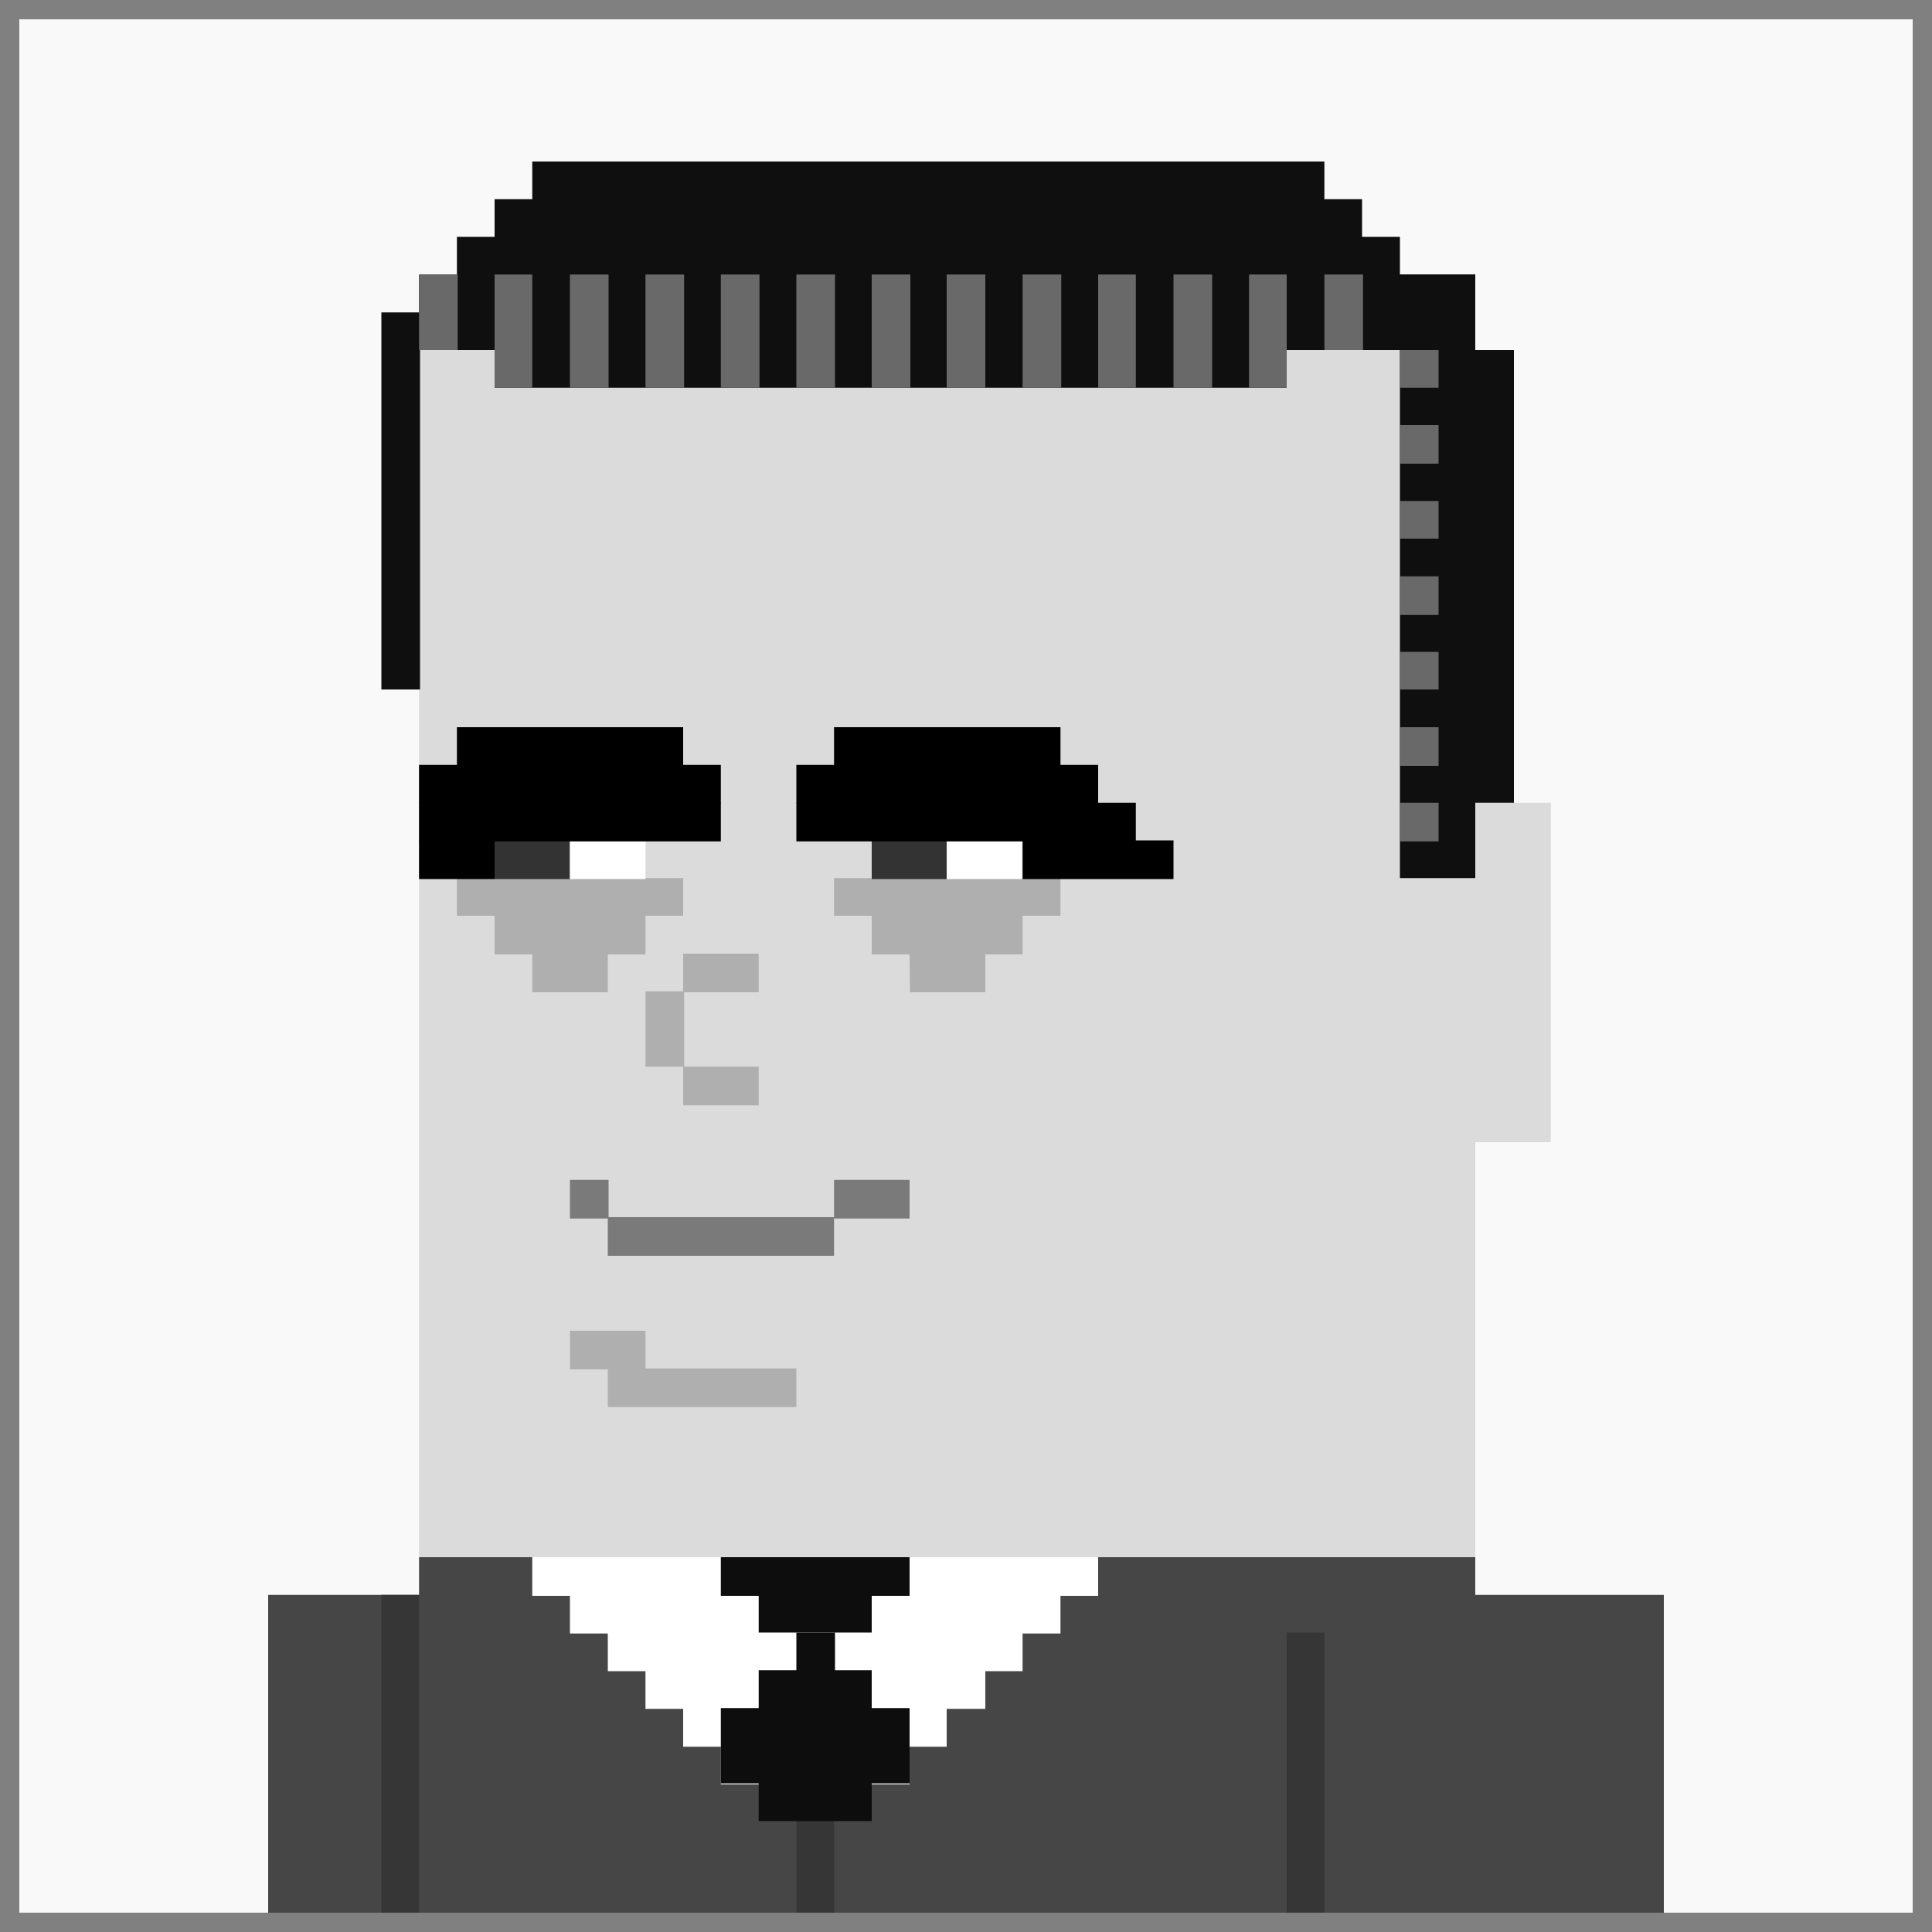
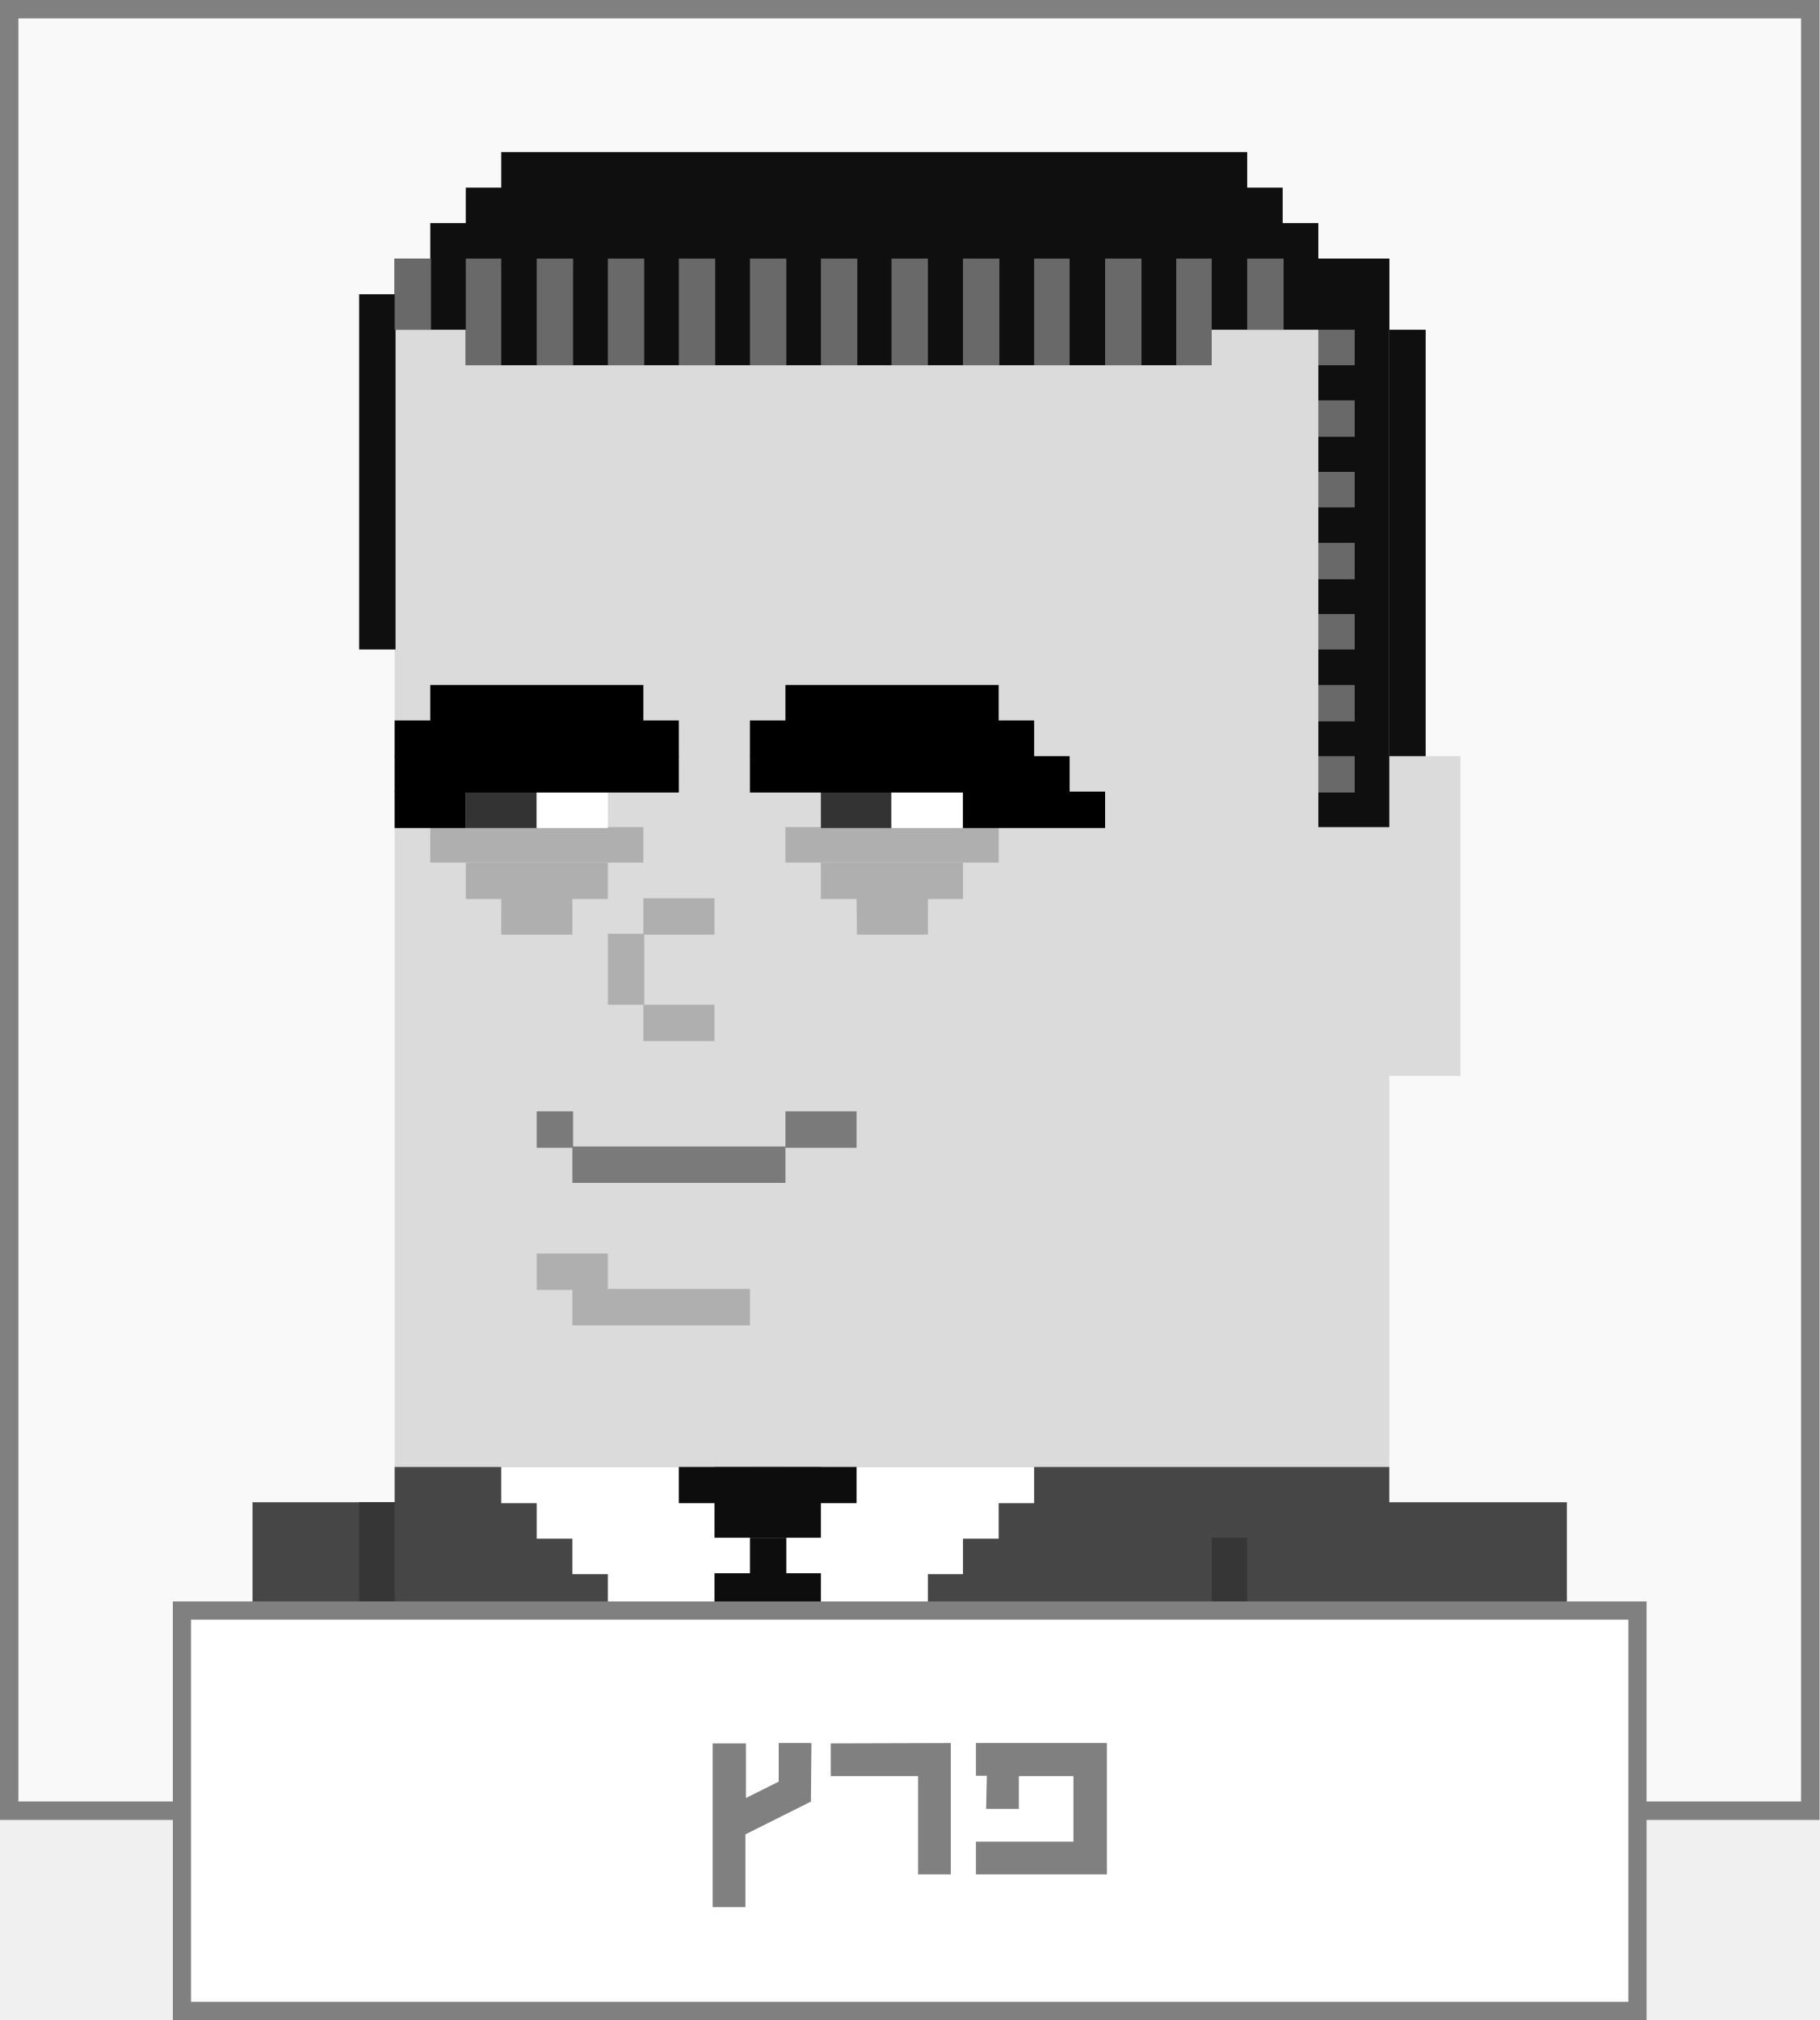
- <svg xmlns="http://www.w3.org/2000/svg" viewBox="0 0 100 100">
+ <svg xmlns="http://www.w3.org/2000/svg" viewBox="0 0 100 111">
  <defs>
    <style>.cls-1{fill:#f9f9f9;}.cls-2{fill:gray;}.cls-3{fill:#464646;}.cls-4{fill:#363636;}.cls-5{fill:#fff;}.cls-6{fill:#0d0d0d;}.cls-7{fill:#dbdbdb;}.cls-8{fill:#afafaf;}.cls-9{fill:#333;}.cls-10{fill:#7a7a7a;}.cls-11{fill:#0f0f0f;}.cls-12{fill:#696969;}</style>
  </defs>
  <g id="Layer_2" data-name="Layer 2">
    <g id="Layer_5" data-name="Layer 5">
      <g id="sqr-bw-peretz">
        <rect class="cls-1" width="100" height="100" />
        <path class="cls-2" d="M99,1V99H1V1H99m1-1H0V100H100V0Z" />
        <rect class="cls-3" x="13.88" y="82.55" width="17.58" height="17.45" />
        <rect class="cls-4" x="19.74" y="82.55" width="7.81" height="17.45" />
        <rect class="cls-3" x="21.69" y="80.6" width="54.67" height="19.4" />
        <rect class="cls-4" x="41.22" y="80.6" width="1.95" height="19.4" />
        <path class="cls-5" d="M29.5,82.55H54.89v2H29.5Z" />
        <path class="cls-5" d="M27.55,80.6H56.84v2H27.55Z" />
        <path class="cls-5" d="M31.46,84.5H52.93v2H31.46Z" />
        <path class="cls-5" d="M33.41,86.45H51v2H33.41Z" />
        <path class="cls-5" d="M35.36,88.41H49v2H35.36Z" />
        <path class="cls-5" d="M37.31,90.36h9.77v2H37.31Z" />
        <path class="cls-6" d="M37.31,88.41h9.77v3.9H37.31Z" />
        <path class="cls-6" d="M39.27,80.6h5.85v3.9H39.27Z" />
        <path class="cls-6" d="M41.22,84.5h2v2h-2Z" />
        <path class="cls-6" d="M39.27,86.45h5.85v7.81H39.27Z" />
        <path class="cls-6" d="M37.31,80.6h9.77v2H37.31Z" />
        <path class="cls-7" d="M21.69,18.12H76.36V80.6H21.69Z" />
        <path class="cls-7" d="M70.5,41.55h9.77V59.12H70.5Z" />
        <path class="cls-8" d="M47.08,49.36H51v2h-3.9Z" />
        <path class="cls-8" d="M45.12,47.4h7.81v2H45.12Z" />
        <path class="cls-8" d="M43.17,45.45H54.89V47.4H43.17Z" />
        <path class="cls-9" d="M45.12,43.5H49v2H45.12Z" />
        <path class="cls-5" d="M49,43.5h3.9v2H49Z" />
        <path d="M52.93,43.5h7.81v2H52.93Z" />
        <path d="M41.22,41.55H58.79v2H41.22Z" />
        <path d="M41.22,39.59H56.84v2H41.22Z" />
        <path d="M43.17,37.64H54.89v2H43.17Z" />
        <path class="cls-8" d="M27.55,49.36h3.91v2H27.55Z" />
        <path class="cls-8" d="M25.6,47.4h7.81v2H25.6Z" />
        <path class="cls-8" d="M23.65,45.45H35.36V47.4H23.65Z" />
        <path class="cls-9" d="M25.6,43.5h3.9v2H25.6Z" />
        <path class="cls-5" d="M29.5,43.5h3.91v2H29.5Z" />
        <path d="M21.69,43.5H25.6v2H21.69Z" />
        <path d="M21.69,41.55H37.31v2H21.69Z" />
        <path d="M21.69,39.59H37.31v2H21.69Z" />
        <path d="M23.65,37.64H35.36v2H23.65Z" />
        <path class="cls-10" d="M31.46,63H43.17v2H31.46Z" />
        <path class="cls-10" d="M43.17,61.07h3.91v2H43.17Z" />
        <path class="cls-10" d="M29.5,61.07h2v2h-2Z" />
        <path class="cls-8" d="M35.36,49.36h3.91v2H35.36Z" />
        <path class="cls-8" d="M35.36,55.21h3.91v2H35.36Z" />
        <path class="cls-8" d="M33.41,51.31h2v3.9h-2Z" />
        <path class="cls-11" d="M21.69,14.21H76.36v3.91H21.69Z" />
        <path class="cls-11" d="M23.65,12.26H72.46v3.91H23.65Z" />
        <path class="cls-11" d="M25.6,10.31H70.5v3.9H25.6Z" />
        <path class="cls-11" d="M27.55,8.36h41v3.9h-41Z" />
        <path class="cls-11" d="M25.6,16.17h41v3.9h-41Z" />
        <path class="cls-11" d="M72.46,14.21h3.9V45.45h-3.9Z" />
        <path class="cls-11" d="M76.36,18.12h2V41.55h-2Z" />
        <path class="cls-11" d="M19.74,16.17h2V35.69h-2Z" />
        <path class="cls-12" d="M68.55,14.21h2v3.91h-2Z" />
        <path class="cls-12" d="M64.65,14.21H66.6v5.86H64.65Z" />
        <path class="cls-12" d="M60.74,14.21h2v5.86h-2Z" />
        <path class="cls-12" d="M56.84,14.21h1.95v5.86H56.84Z" />
        <path class="cls-12" d="M52.93,14.21h2v5.86h-2Z" />
        <path class="cls-12" d="M49,14.21H51v5.86H49Z" />
        <path class="cls-12" d="M45.12,14.21h2v5.86h-2Z" />
        <path class="cls-12" d="M41.22,14.21h2v5.86h-2Z" />
        <path class="cls-12" d="M37.31,14.21h2v5.86h-2Z" />
        <path class="cls-12" d="M33.41,14.21h2v5.86h-2Z" />
        <path class="cls-12" d="M29.5,14.21h2v5.86h-2Z" />
        <path class="cls-12" d="M72.46,37.64h2v2h-2Z" />
        <path class="cls-12" d="M72.46,41.55h2v2h-2Z" />
        <path class="cls-12" d="M72.46,33.74h2v1.95h-2Z" />
        <path class="cls-12" d="M72.46,29.83h2v2h-2Z" />
        <path class="cls-12" d="M72.46,25.93h2v1.95h-2Z" />
        <path class="cls-12" d="M72.46,22h2v2h-2Z" />
        <path class="cls-12" d="M72.46,18.12h2v1.95h-2Z" />
        <path class="cls-12" d="M25.6,14.21h1.95v5.86H25.6Z" />
        <path class="cls-12" d="M21.69,14.21h2v3.91h-2Z" />
        <path class="cls-8" d="M31.46,70.83h9.76v2H31.46Z" />
        <path class="cls-8" d="M29.5,68.88h3.91v2H29.5Z" />
        <rect class="cls-4" x="66.6" y="84.5" width="17.57" height="15.5" />
        <rect class="cls-3" x="68.55" y="82.55" width="17.57" height="17.45" />
        <path class="cls-2" d="M99,1V99H1V1H99m1-1H0V100H100V0Z" />
+         <rect class="cls-5" x="10" y="88.5" width="80" height="22" />
+         <path class="cls-2" d="M90.5,111H9.5V88h81Zm-80-1h79V89h-79Z" />
+         <path class="cls-2" d="M44.57,99l-3.6,1.8v4h-1.8v-9H41v3l1.8-.9V95.78h1.8Z" />
+         <path class="cls-2" d="M52.26,95.78V103h-1.8v-5.4h-4.8v-1.8Z" />
+         <path class="cls-2" d="M54.24,97.58h-.6v-1.8h7.2V103h-7.2v-1.8H59v-3.6H56v1.8h-1.8Z" />
      </g>
    </g>
  </g>
</svg>
